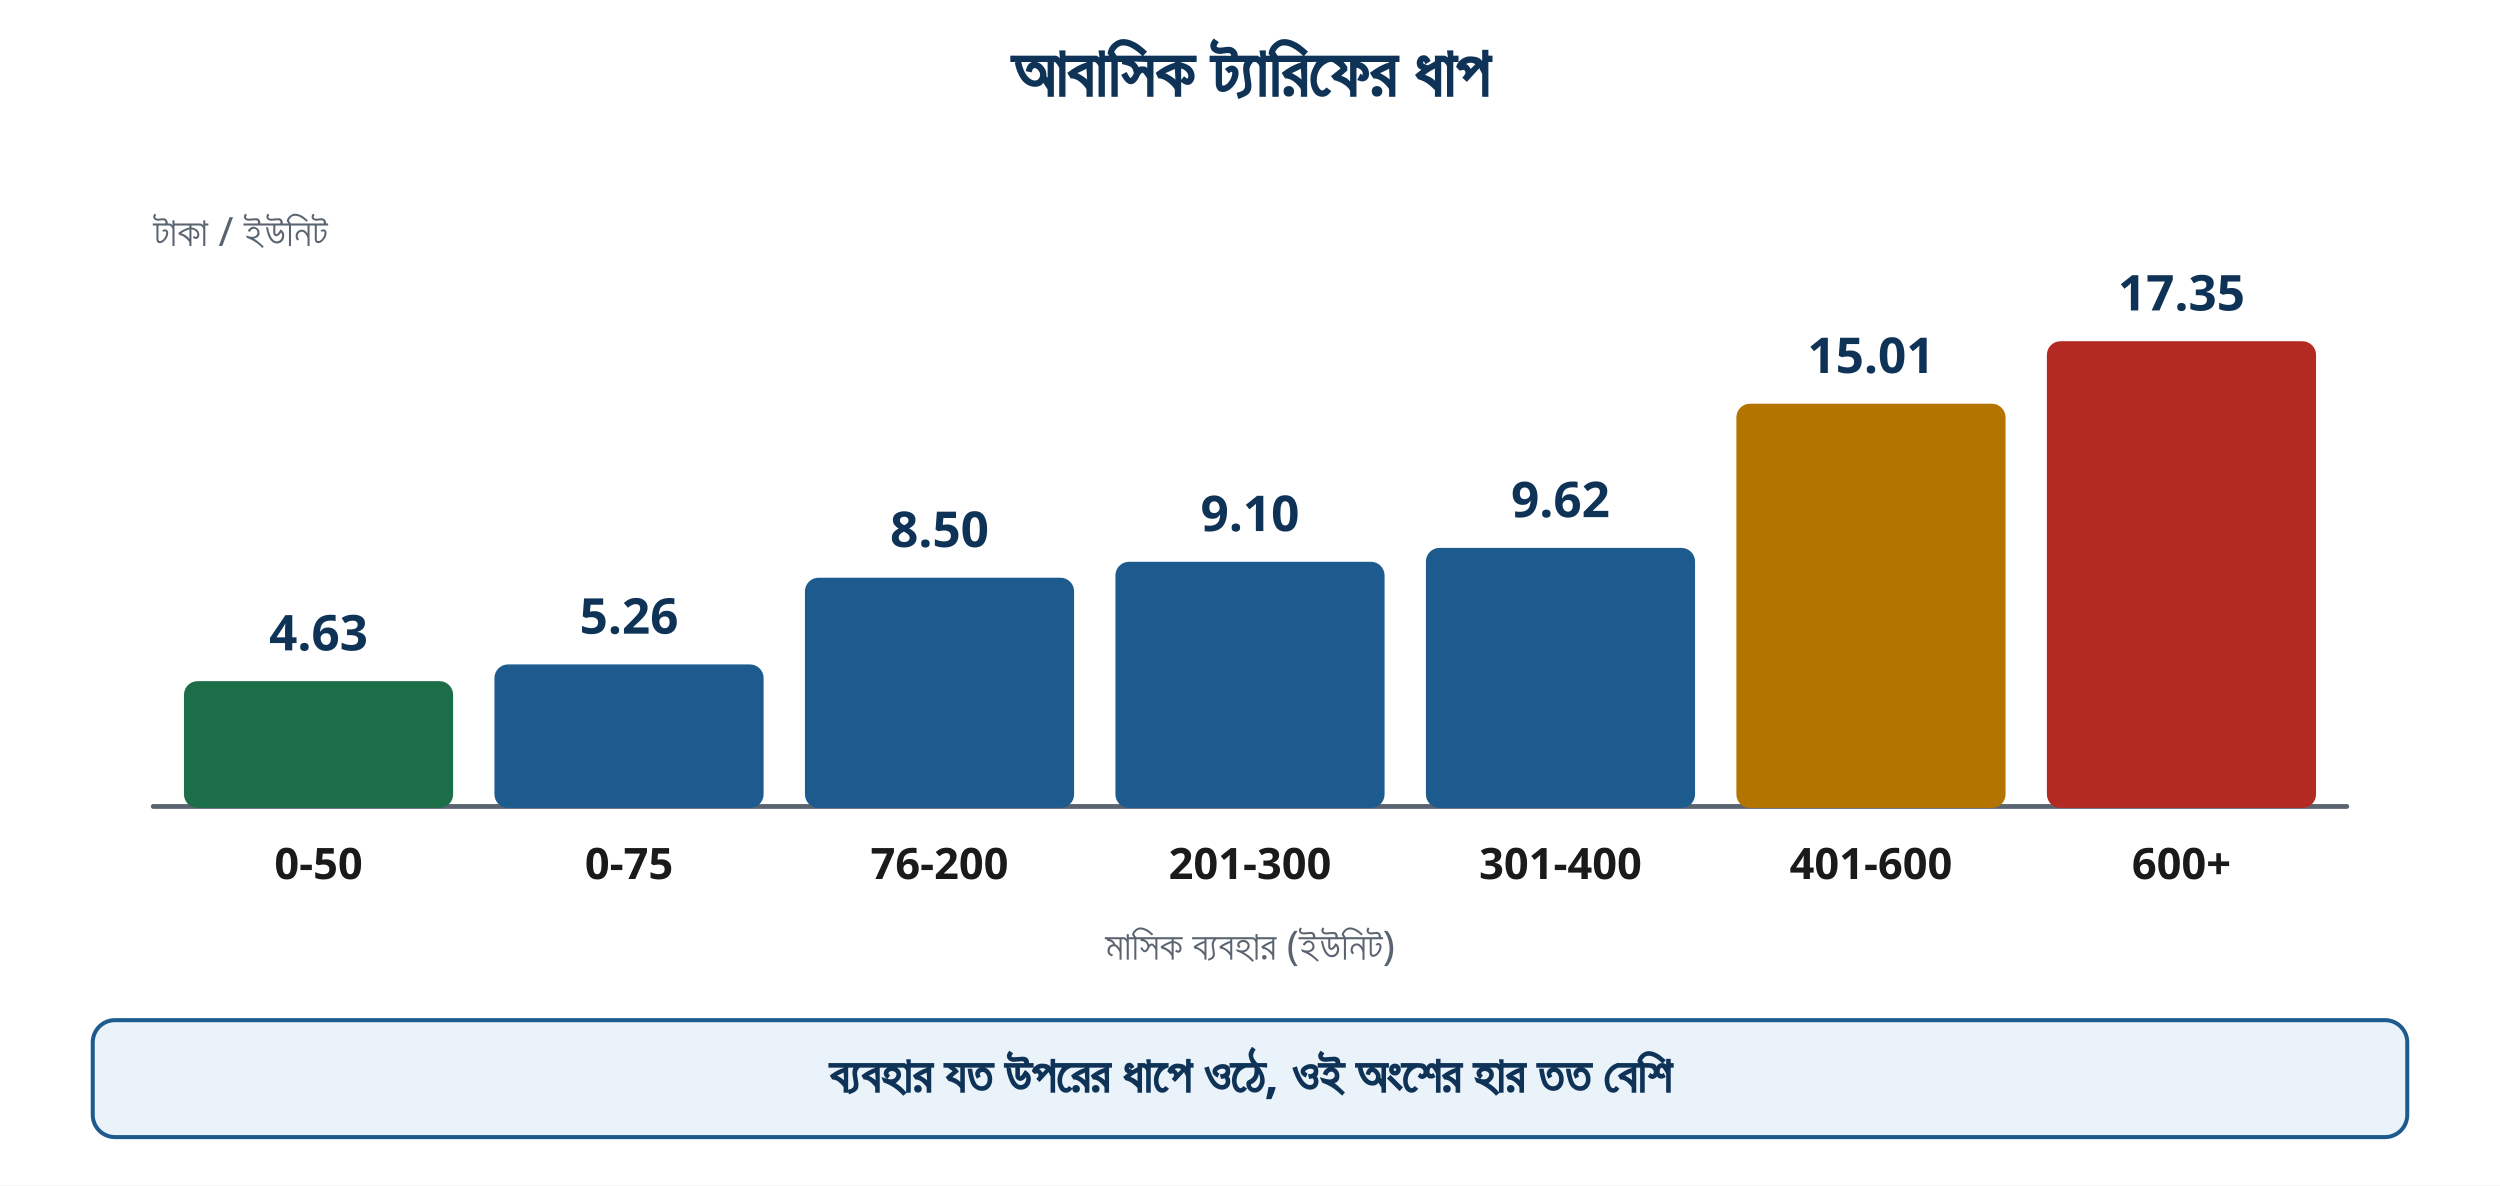
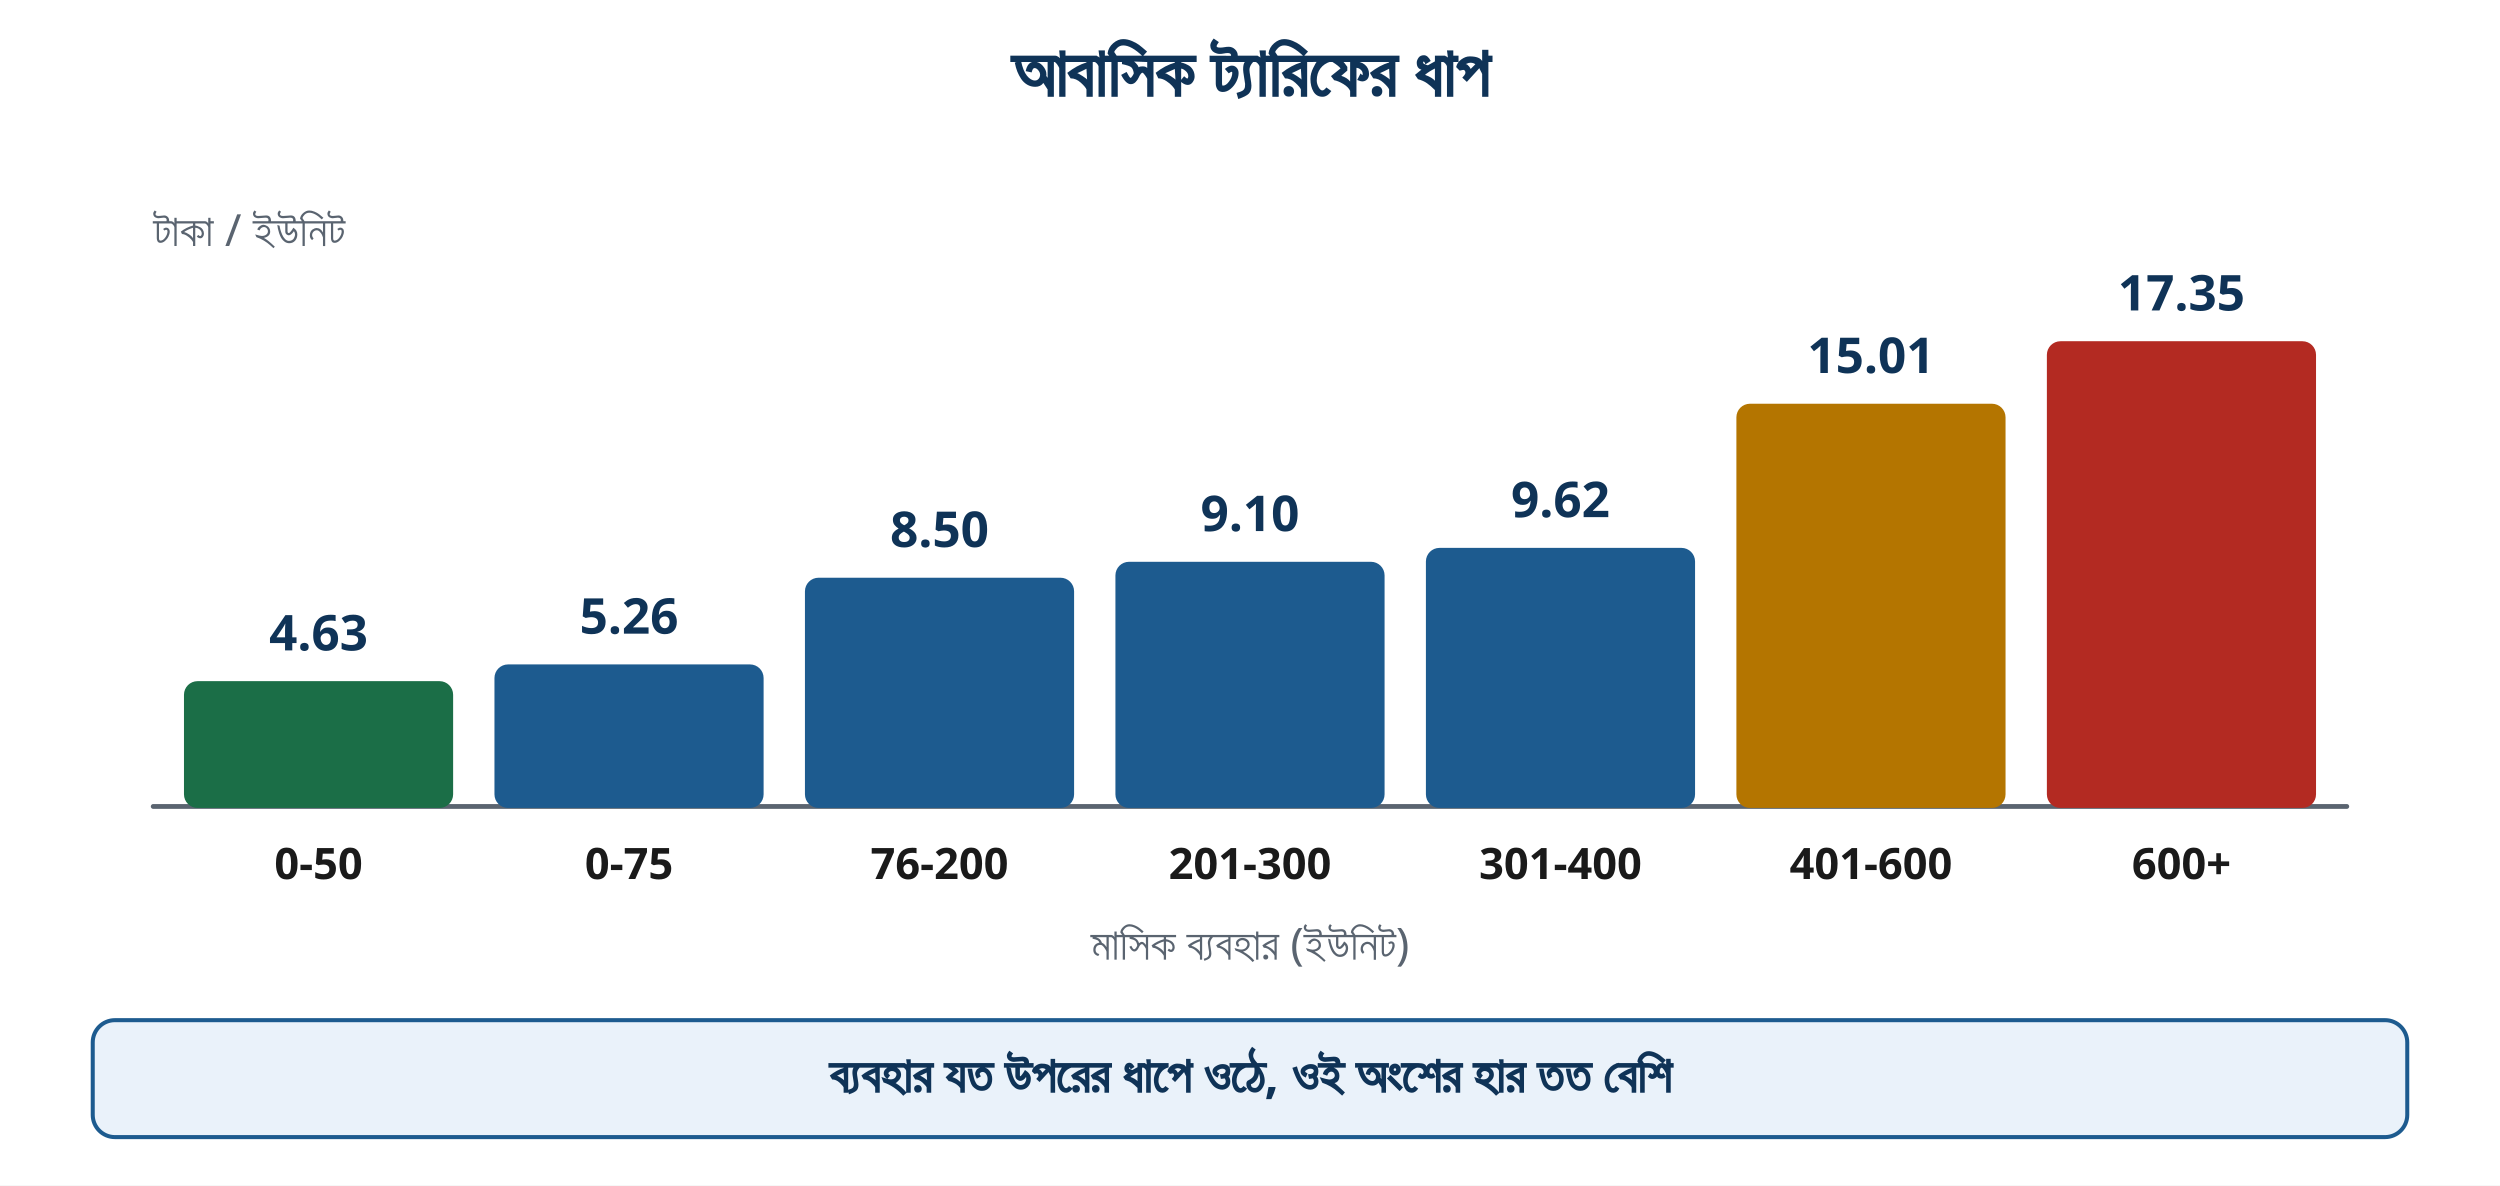
<svg xmlns="http://www.w3.org/2000/svg" width="1240" height="588" viewBox="0 0 1240 588">
  <rect width="1240" height="588" fill="#FFFFFF" />
  <text x="620.0" y="48.0" font-family="Kalpurush" font-size="34" font-weight="700" fill="#0F3357" text-anchor="middle">আবাসিক ট্যারিফের ধাপ</text>
  <line x1="76.0" y1="400.0" x2="1164.0" y2="400.0" stroke="#5A6470" stroke-width="2.4" stroke-linecap="round" />
-   <text x="76.0" y="122.0" font-family="Kalpurush" font-size="20" font-weight="400" fill="#5A6470" text-anchor="start">টাকা / ইউনিট</text>
+   <text x="76.0" y="122.0" font-family="Kalpurush" font-size="22" font-weight="400" fill="#5A6470" text-anchor="start">টাকা / ইউনিট</text>
  <rect x="92.0" y="338.6" width="132.0" height="61.4" rx="6" fill="#1B6E47" stroke="#1B6E47" stroke-width="1.5" />
  <text x="158.0" y="322.6" font-family="Kalpurush" font-size="24.5" font-weight="700" fill="#0F3357" text-anchor="middle">4.63</text>
  <text x="158.0" y="436.0" font-family="Kalpurush" font-size="21.5" font-weight="600" fill="#1A1A1A" text-anchor="middle">0-50</text>
  <rect x="246.0" y="330.3" width="132.0" height="69.7" rx="6" fill="#1D5B8F" stroke="#1D5B8F" stroke-width="1.5" />
  <text x="312.0" y="314.3" font-family="Kalpurush" font-size="24.5" font-weight="700" fill="#0F3357" text-anchor="middle">5.26</text>
  <text x="312.0" y="436.0" font-family="Kalpurush" font-size="21.5" font-weight="600" fill="#1A1A1A" text-anchor="middle">0-75</text>
  <rect x="400.0" y="287.3" width="132.0" height="112.7" rx="6" fill="#1D5B8F" stroke="#1D5B8F" stroke-width="1.5" />
  <text x="466.0" y="271.3" font-family="Kalpurush" font-size="24.5" font-weight="700" fill="#0F3357" text-anchor="middle">8.50</text>
  <text x="466.0" y="436.0" font-family="Kalpurush" font-size="21.5" font-weight="600" fill="#1A1A1A" text-anchor="middle">76-200</text>
  <rect x="554.0" y="279.4" width="132.0" height="120.6" rx="6" fill="#1D5B8F" stroke="#1D5B8F" stroke-width="1.5" />
  <text x="620.0" y="263.4" font-family="Kalpurush" font-size="24.5" font-weight="700" fill="#0F3357" text-anchor="middle">9.10</text>
  <text x="620.0" y="436.0" font-family="Kalpurush" font-size="21.5" font-weight="600" fill="#1A1A1A" text-anchor="middle">201-300</text>
  <rect x="708.0" y="272.5" width="132.0" height="127.5" rx="6" fill="#1D5B8F" stroke="#1D5B8F" stroke-width="1.5" />
  <text x="774.0" y="256.5" font-family="Kalpurush" font-size="24.5" font-weight="700" fill="#0F3357" text-anchor="middle">9.62</text>
  <text x="774.0" y="436.0" font-family="Kalpurush" font-size="21.5" font-weight="600" fill="#1A1A1A" text-anchor="middle">301-400</text>
  <rect x="862.0" y="201.0" width="132.0" height="199.0" rx="6" fill="#B47500" stroke="#B47500" stroke-width="1.5" />
  <text x="928.0" y="185.0" font-family="Kalpurush" font-size="24.5" font-weight="700" fill="#0F3357" text-anchor="middle">15.01</text>
  <text x="928.0" y="436.0" font-family="Kalpurush" font-size="21.5" font-weight="600" fill="#1A1A1A" text-anchor="middle">401-600</text>
  <rect x="1016.0" y="170.0" width="132.0" height="230.0" rx="6" fill="#B32A22" stroke="#B32A22" stroke-width="1.5" />
  <text x="1082.0" y="154.0" font-family="Kalpurush" font-size="24.5" font-weight="700" fill="#0F3357" text-anchor="middle">17.35</text>
  <text x="1082.0" y="436.0" font-family="Kalpurush" font-size="21.5" font-weight="600" fill="#1A1A1A" text-anchor="middle">600+</text>
-   <text x="620.0" y="476.0" font-family="Kalpurush" font-size="20" font-weight="400" fill="#5A6470" text-anchor="middle">মাসিক ব্যবহার (ইউনিট)</text>
+   <text x="620.0" y="476.0" font-family="Kalpurush" font-size="22" font-weight="400" fill="#5A6470" text-anchor="middle">মাসিক ব্যবহার (ইউনিট)</text>
  <rect x="46.0" y="506.0" width="1148.0" height="58.0" rx="11" fill="#EAF2FA" stroke="#1D5B8F" stroke-width="2" />
  <text x="620.0" y="542.0" font-family="Kalpurush" font-size="24.5" font-weight="700" fill="#0F3357" text-anchor="middle">ব্যবহার যত উপরের ধাপে ওঠে, ওই অংশের হার তত বেশি</text>
</svg>
